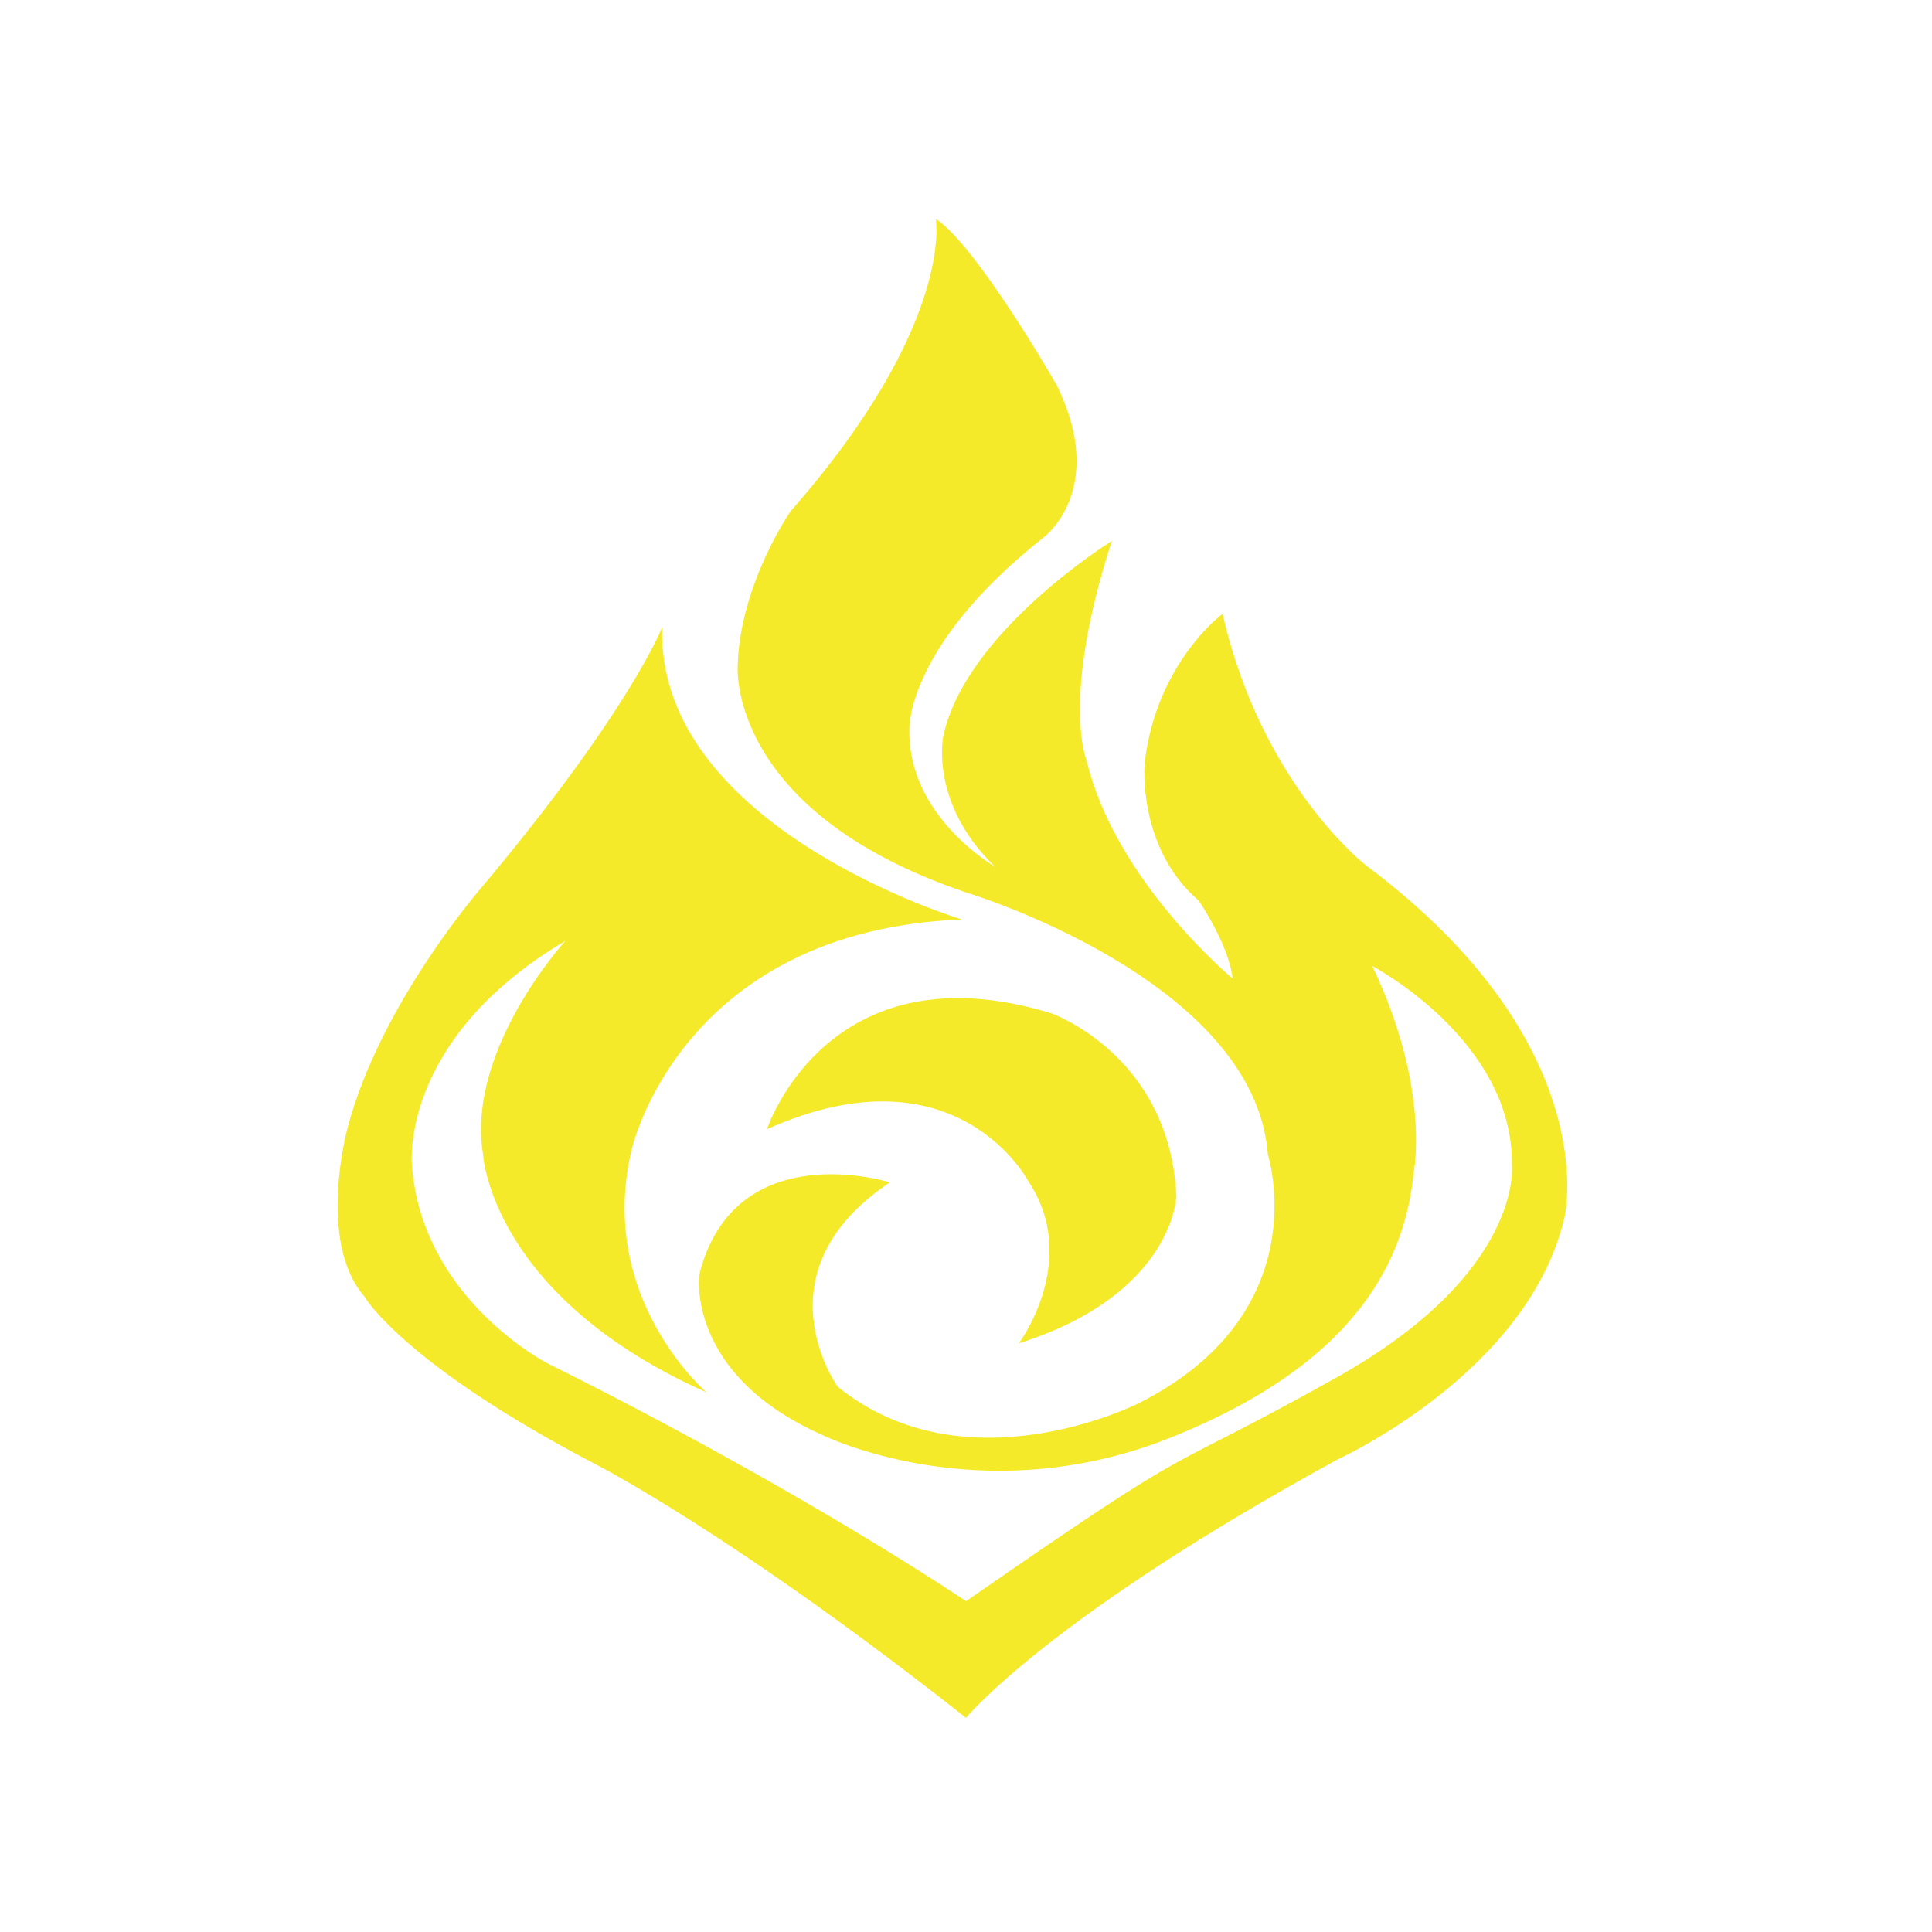
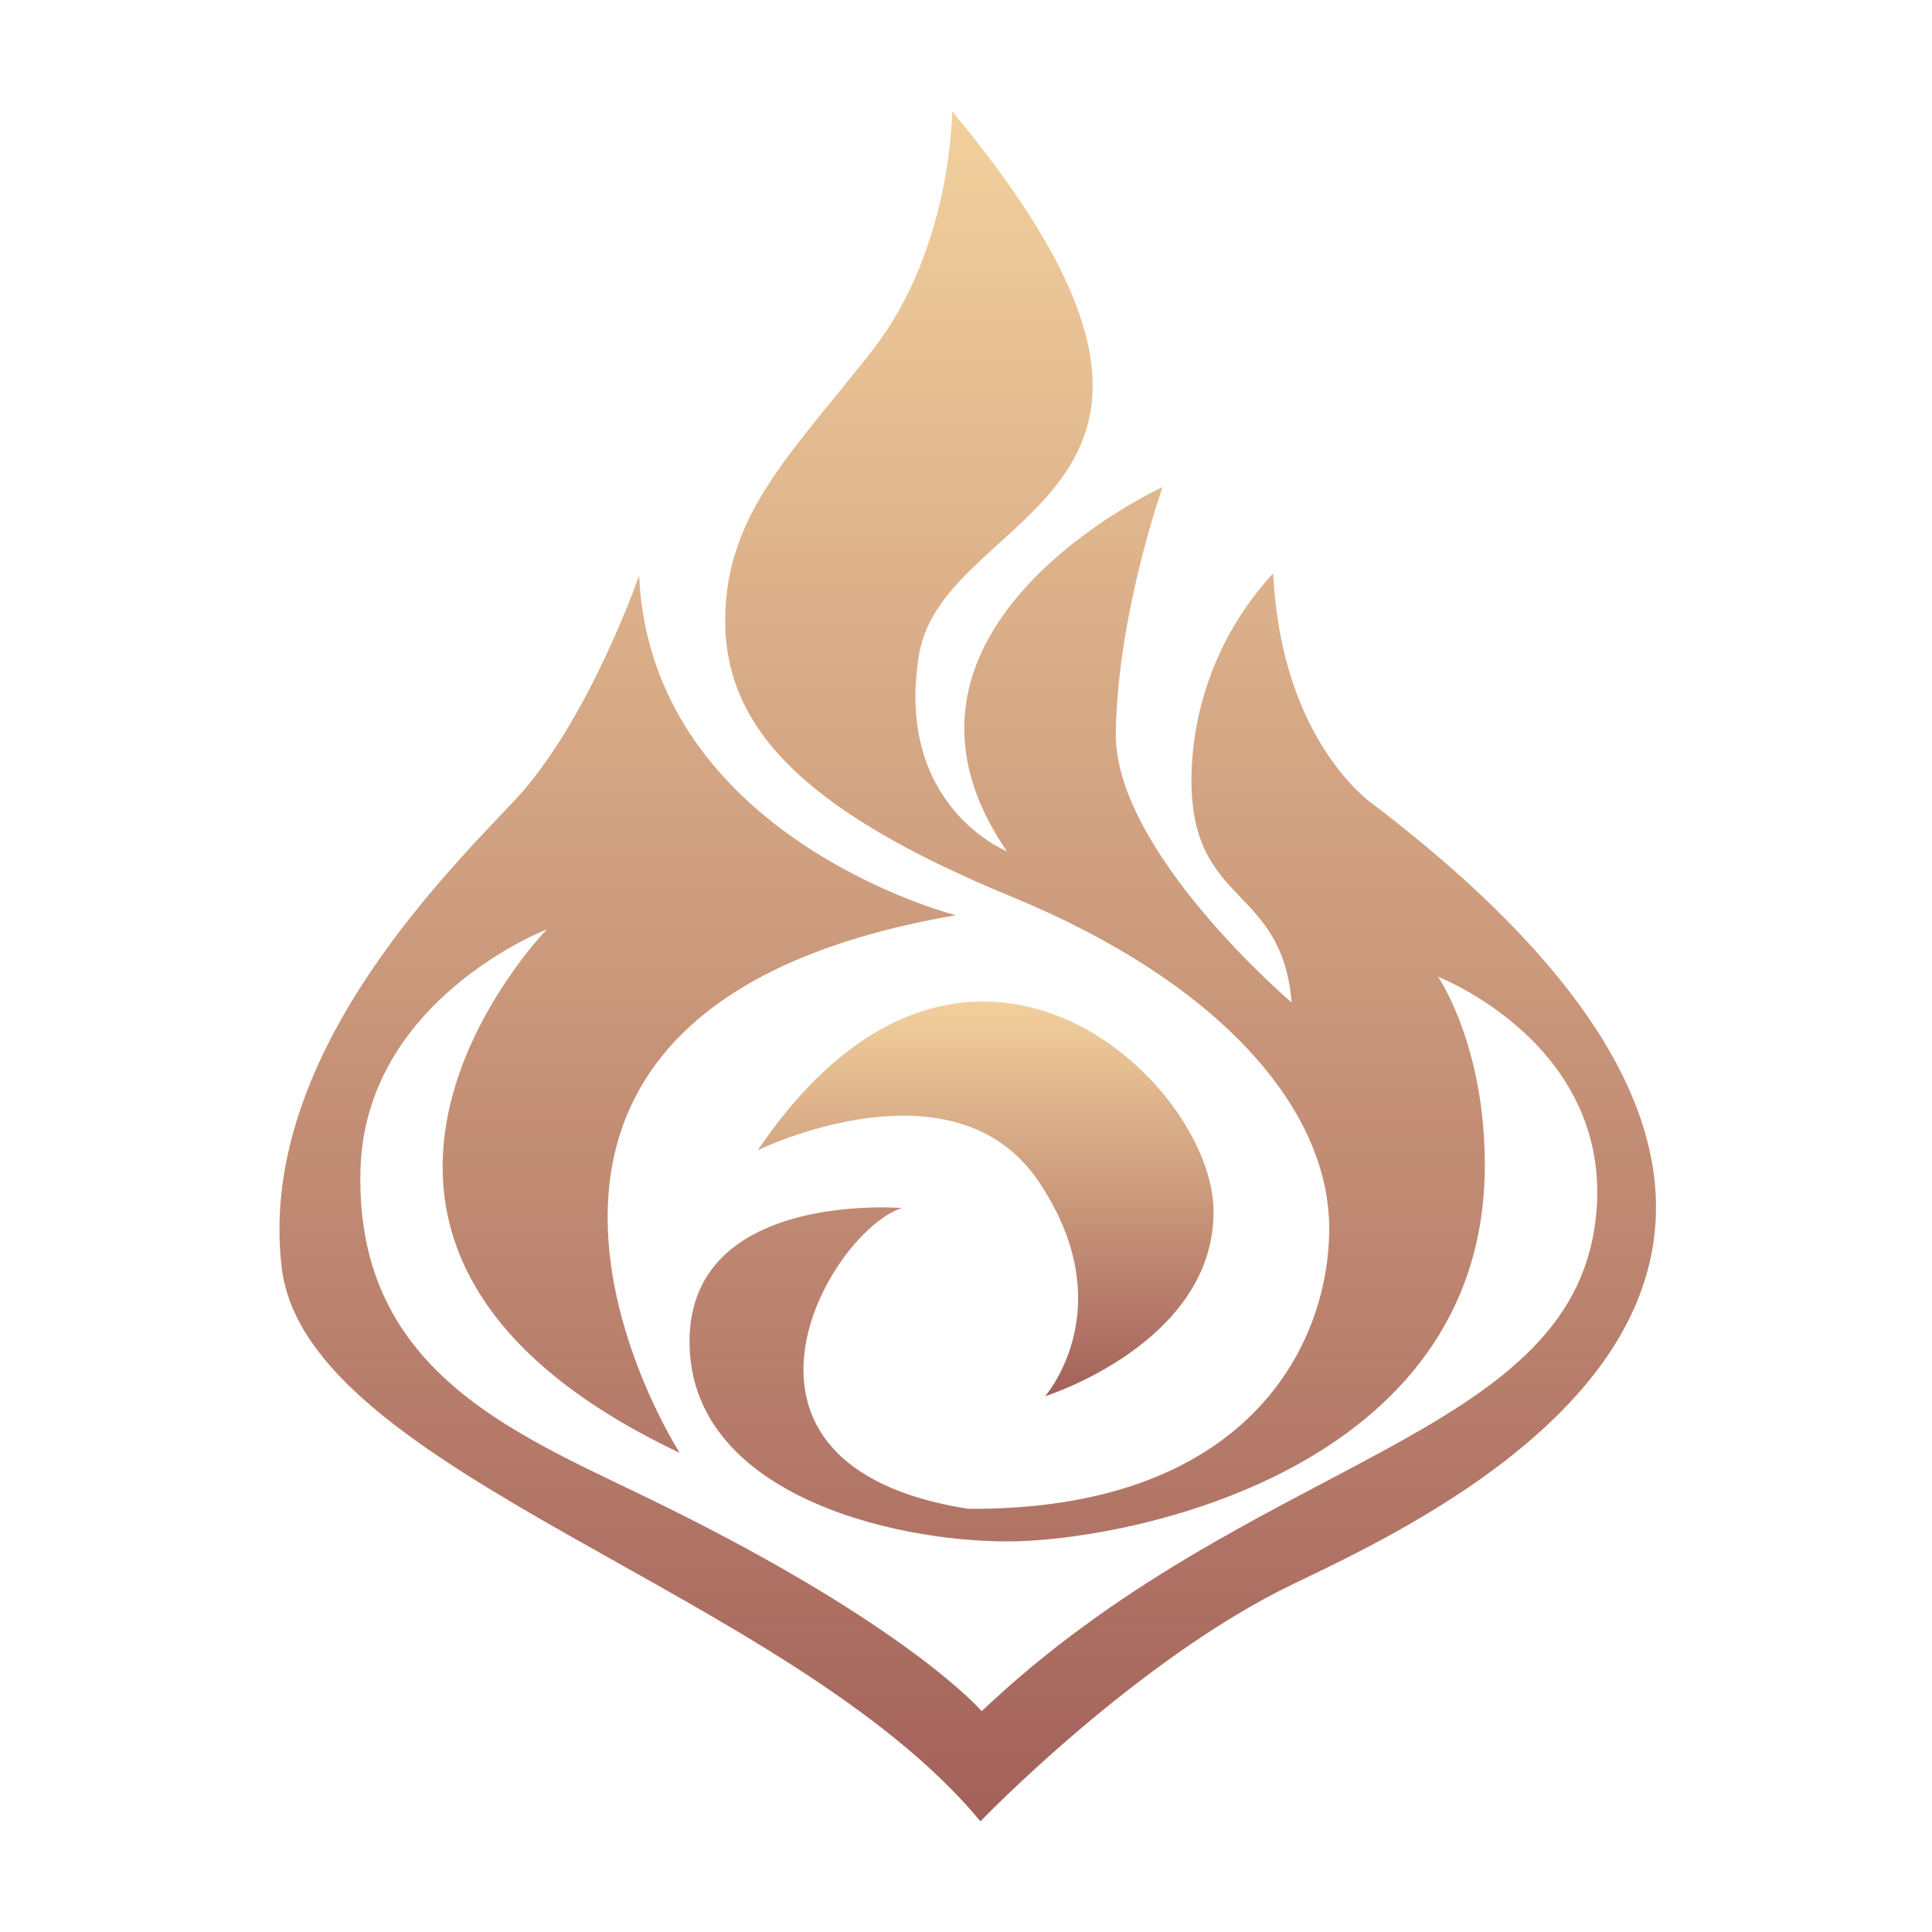
- <svg xmlns="http://www.w3.org/2000/svg" class="icon" width="32px" height="32.00px" viewBox="0 0 1024 1024" version="1.1">
-   <path fill="#f4ea2a" d="M724 458.67s-55.333-42.667-76-133.333c0 0-35.333 26-41.333 79.333 0 0-4.001 44.667 28.666 72.667 0 0 16 23.334 18 41.334 0 0-62-51.334-77.333-115.334 0 0-14.001-32.667 13.333-116.667 0 0-77.333 48-89.333 103.333 0 0-7.69 35.452 27.333 69.333 0 0-46.667-26.666-45.333-73.333 0 0-1.334-44 71.333-101.333 0 0 34-25.333 6.667-80.667 0 0-42-73.342-64-88.004 0 0 10 56-77 155 0 0-27 39-28 82 0 0-6 77 121 120 0 0 153 46 160 139 0 0 27 84-69 132 0 0-91 46-159-9 0 0-43.666-60.666 27.667-108.333 0 0-82-25.666-101 48.667 0 0-7.667 52.667 64.667 85 0 0 84 42.034 185 1.684S744.998 665.667 749.331 621c0 0 9-44-22-109 0 0 75 39.334 74 105.667 0 0 6.334 56.994-93.333 112.661S644.666 756.667 512 848.667c0 0-85-57.917-222-126.167 0 0-66.667-34.166-71.667-105.166 0 0-7-66.333 81.333-118.667 0 0-52.667 57.667-43.667 113 0 0 3.667 75.167 118.5 126.333 0 0-58.5-50.001-39.75-128.501 0 0 25.53-116.166 175.057-122.166 0 0-162.141-48.661-158.807-154.995 0 0-17 44.323-96 138.323 0 0-54 62.004-71 128.004 0 0-16 59.333 9 88.333 0 0 20 35.5 122.5 89 0 0 73 37 196.5 134.5 0 0 43.333-53.166 197.333-137.166 0 0 101.333-46 120-128.667 0.001 0.002 21.335-91.328-105.332-185.995z" />
-   <path fill="#f4ea2a" d="M623.5 634c-3.5-75-66.5-97-66.5-97-118.5-36-150.5 61.5-150.5 61.5C507 553.5 545 626 545 626c28 42-5 86-5 86 82-26 83.5-78 83.5-78z" />
+ <svg xmlns="http://www.w3.org/2000/svg" version="1.1" id="Pyro" x="0px" y="0px" viewBox="0 0 314.1 314.1" style="enable-background:new 0 0 314.1 314.1;" xml:space="preserve">
+   <style type="text/css">.st0{fill:url(#SVGID_1_)}.st1{fill:url(#SVGID_00000033328956476650293720000004905279643248174501_)}.st2{fill:none}</style>
+   <g id="Livello">
+     <linearGradient id="SVGID_1_" gradientUnits="userSpaceOnUse" x1="157.044" y1="18.06" x2="157.044" y2="296.06">
+       <stop offset="0" style="stop-color:#F2D09D" />
+       <stop offset="1" style="stop-color:#A3615A" />
+     </linearGradient>
+     <path class="st0" d="M154.8,18.1c0,0,0,22.3-13,38.9s-23.9,26.6-23.9,43.9s12.6,30.9,46.6,44.9s51.6,34.6,51.6,53.9s-13.6,45.9-58.7,45.6c-44.5-7-22.8-44.9-10.8-48.9c0,0-34.5-2.9-34.5,21.7s32.5,32.5,51.7,32.5s77.6-11.3,77.6-61.2c0-19.6-7.6-30.6-7.6-30.6s29,11.2,25.6,39.6c-4.3,35.9-56.2,38.4-99.8,79.8c0,0-11.6-13.6-51.5-33.3c-22.8-11.3-50.3-20.9-49.5-54.5c0.6-27.9,30.3-39.3,30.3-39.3s-49.9,51.2,21.6,85.1c0,0-46.2-71.8,44.9-87.4c0,0-49.5-12.6-51.5-55.2c0,0-8.3,23.9-20.3,36.6s-41.8,42.4-37.8,75.9s82.4,52.4,113.6,90c0,0,25.3-26.3,50.9-38.6s111-51.9,13-126.7c0,0-15-10-16.3-37.6c-8.5,9.2-13.2,21.1-13.3,33.6c0,20.6,14.7,17,16.3,36.2c0,0-28.9-24.6-28.6-43.9s7.6-39.9,7.6-39.9s-50.2,22.9-25.3,59.2c0,0-18.3-7.3-14.3-31.9S207.3,81.2,154.8,18.1z" />
+     <linearGradient id="SVGID_00000182523464238981151160000003820881561827231142_" gradientUnits="userSpaceOnUse" x1="160.335" y1="162.793" x2="160.335" y2="227">
+       <stop offset="0" style="stop-color:#F2D09D" />
+       <stop offset="1" style="stop-color:#A3615A" />
+     </linearGradient>
+     <path style="fill:url(#SVGID_00000182523464238981151160000003820881561827231142_);" d="M169.9,227c0,0,27.4-8.6,27.4-30s-40.7-59.3-74.1-10c0,0,31.7-15.5,45.6,5S169.9,227,169.9,227z" />
+     <rect class="st2" width="314.1" height="314.1" />
+   </g>
</svg>
